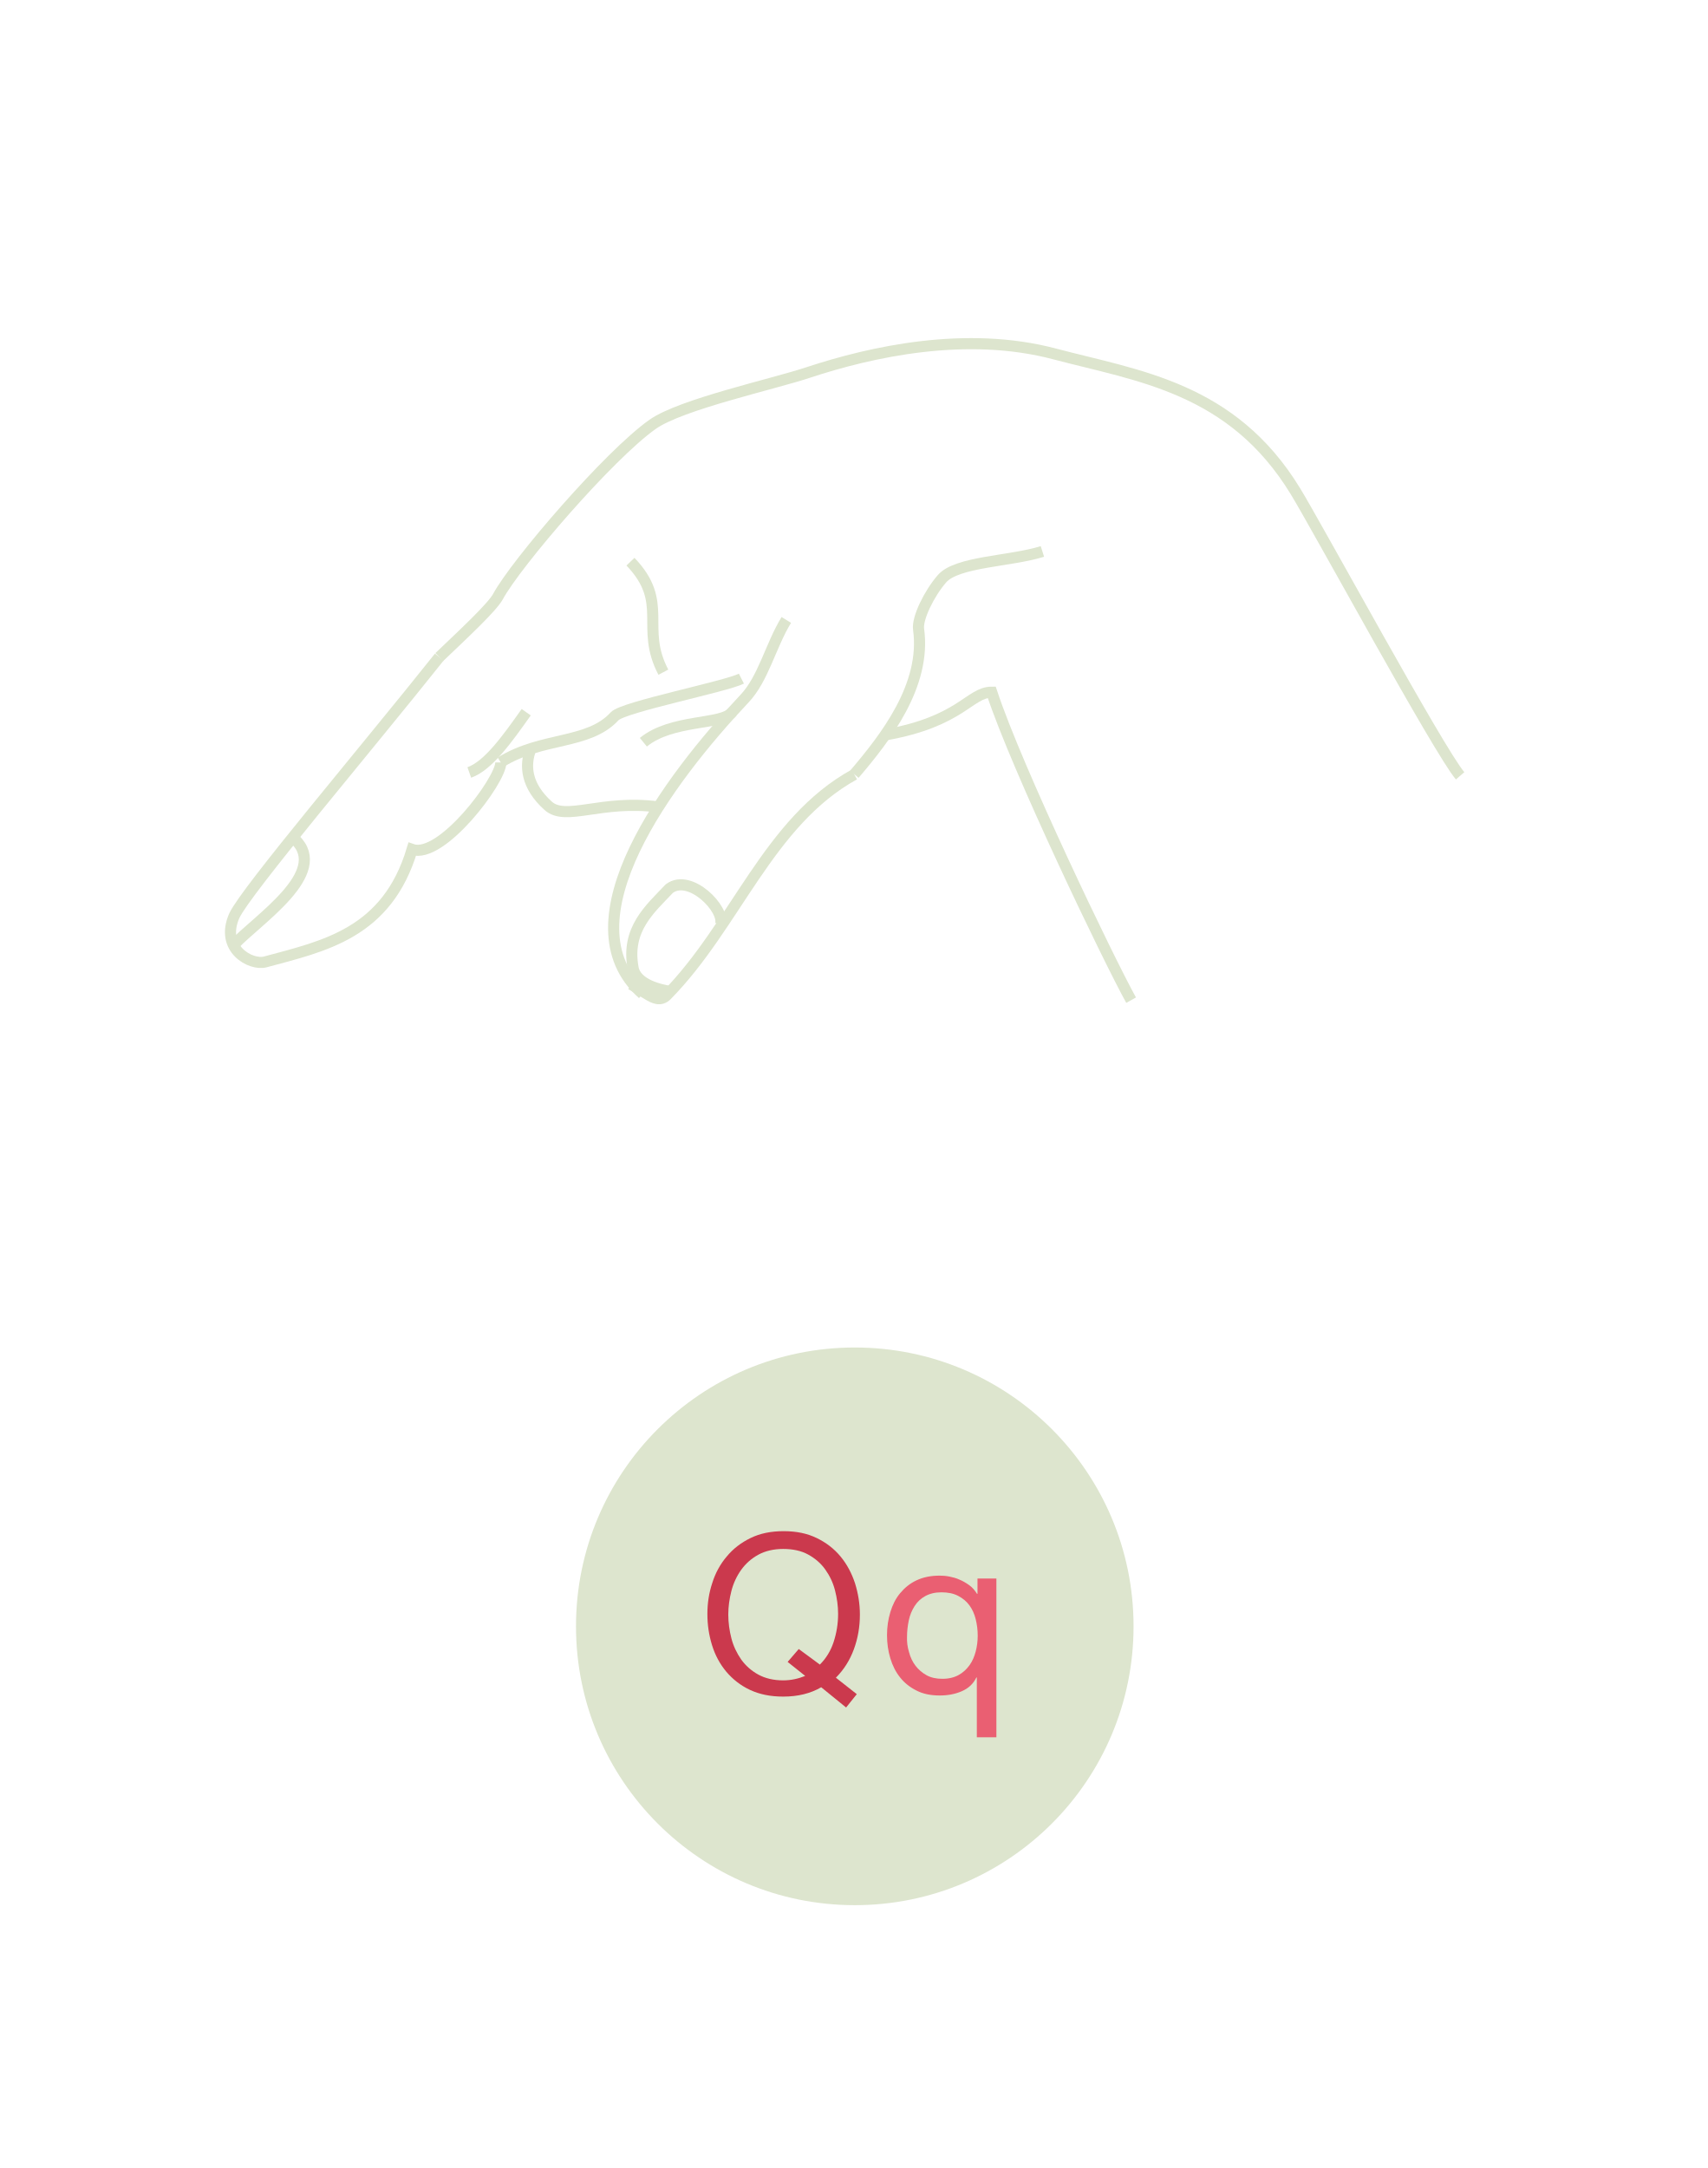
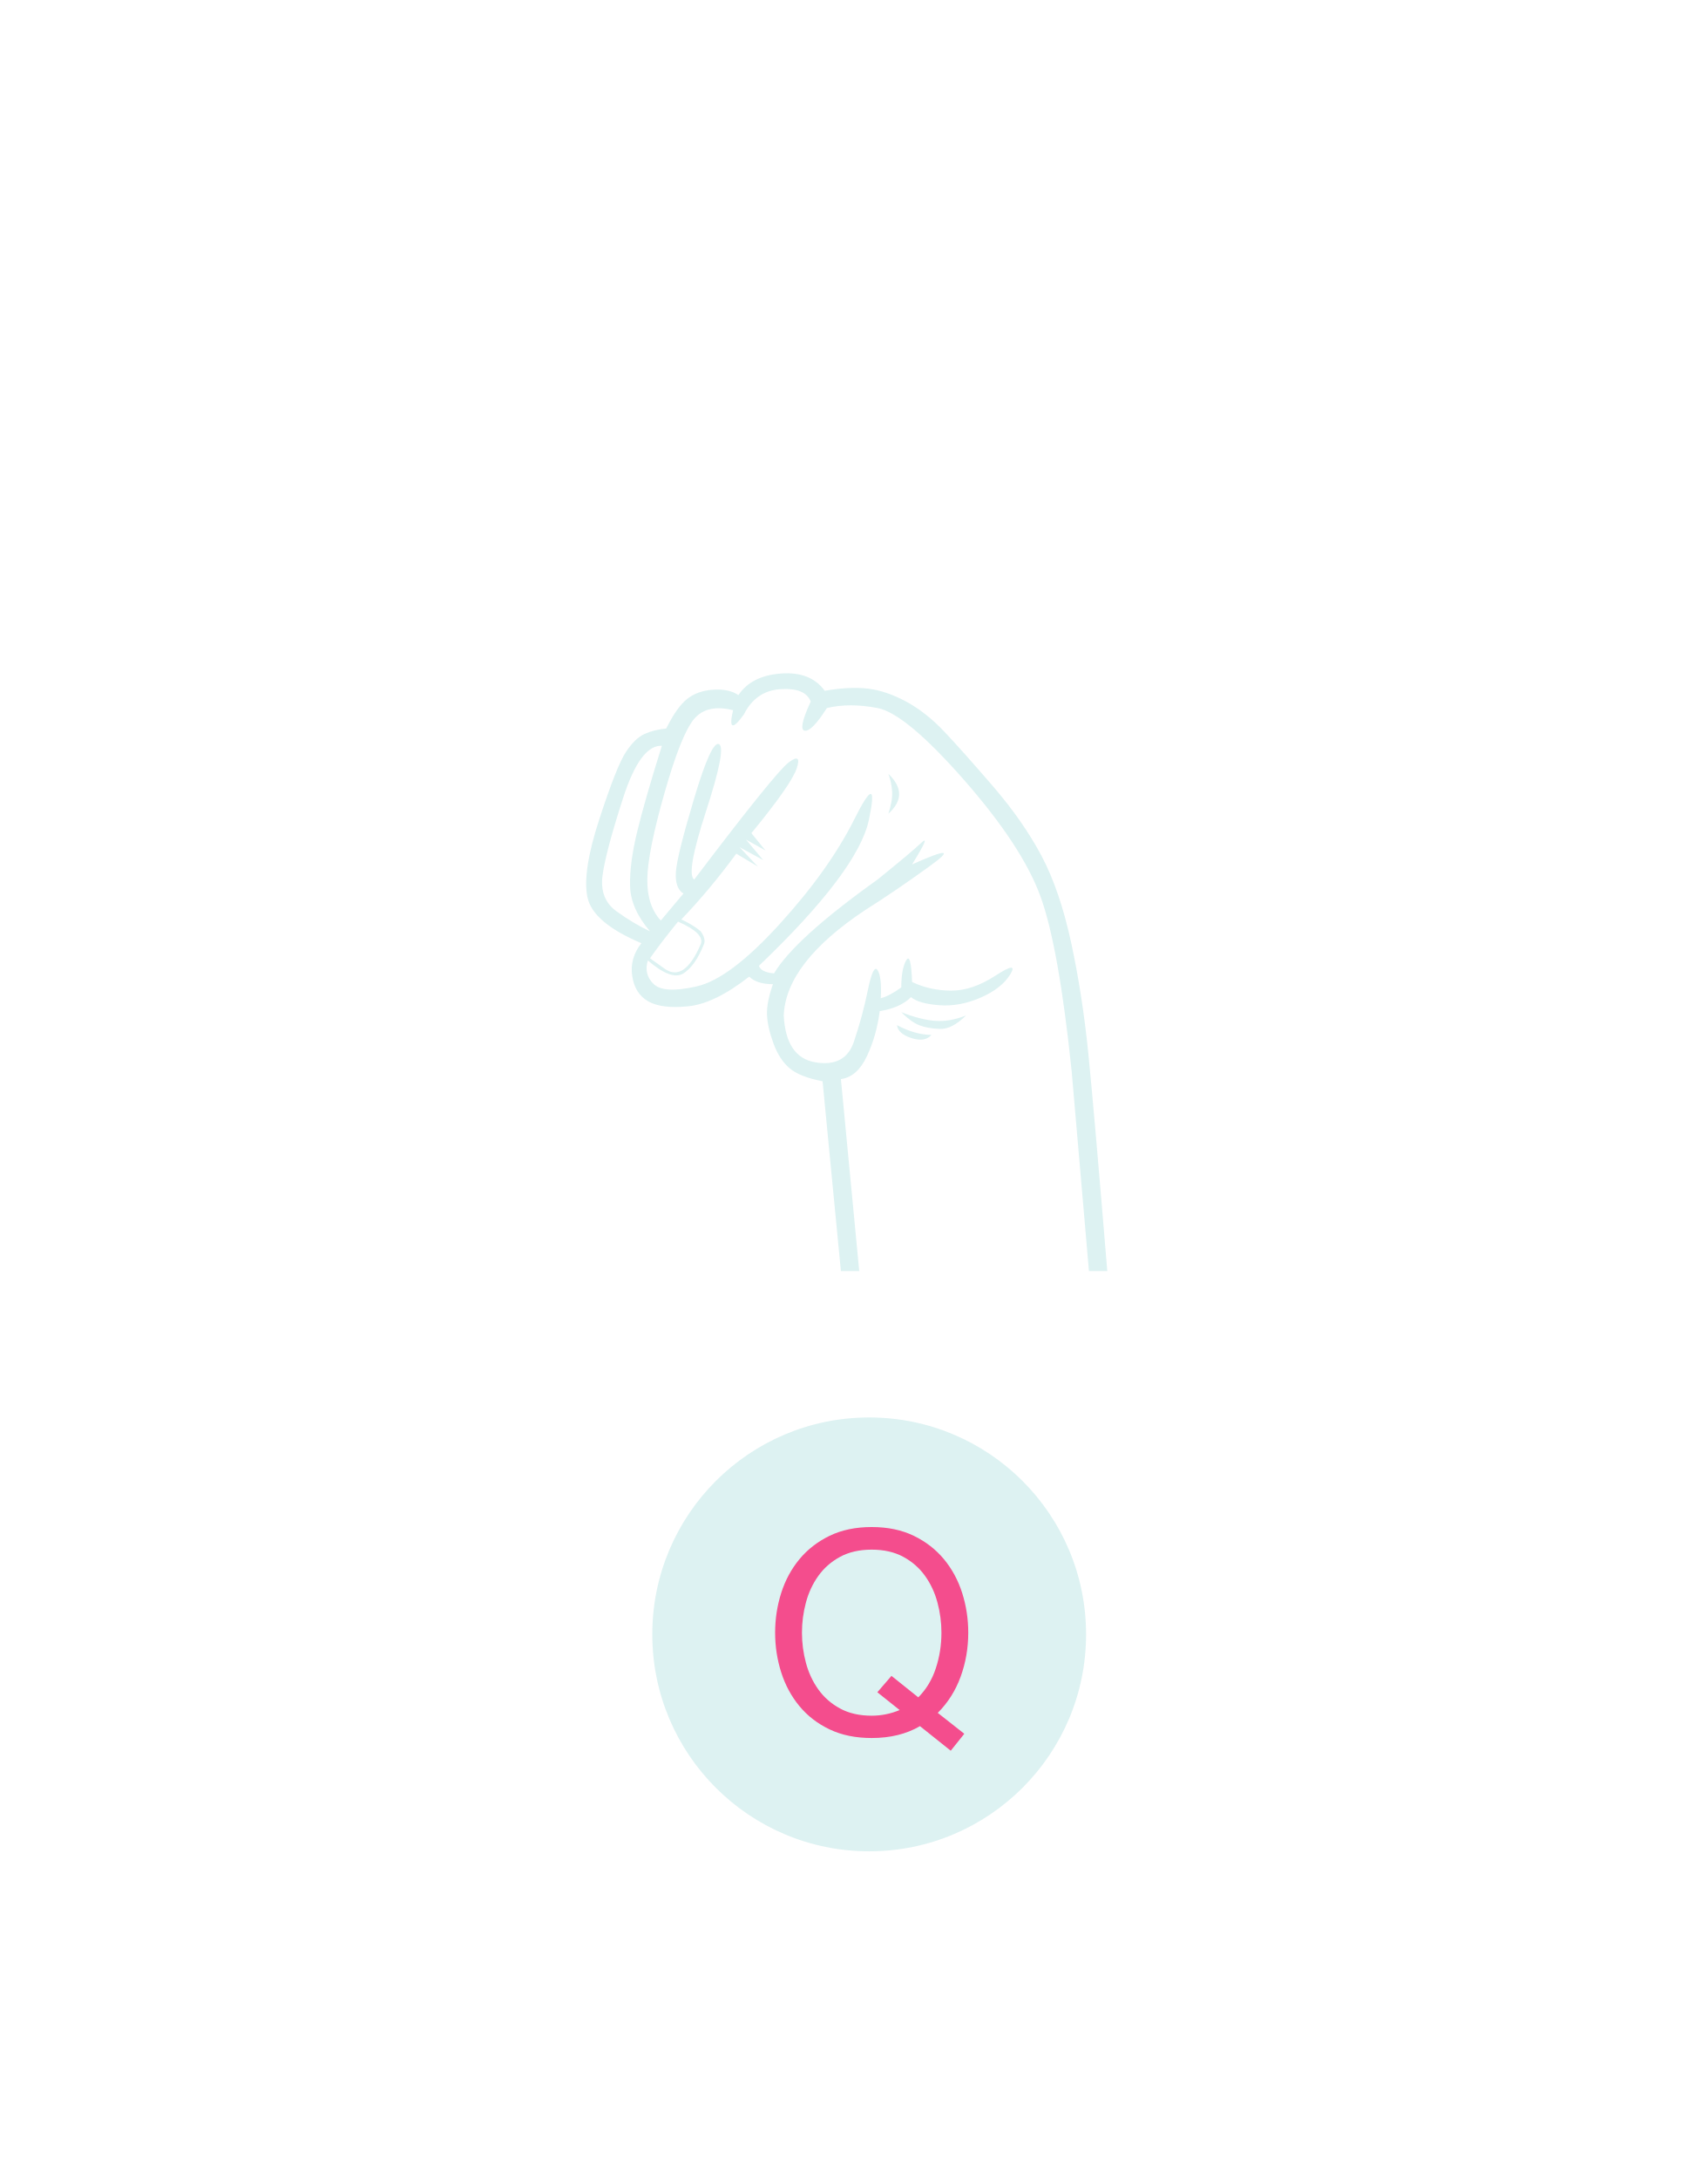
- <svg xmlns="http://www.w3.org/2000/svg" version="1.1" viewBox="0 0 768 975" enable-background="new 0 0 768 975" xml:space="preserve">
-   <circle fill="#DDE5CE" cx="384.5" cy="731.4" r="125.4" />
-   <path fill="#CB394D" d="M369.4 758.8c-4.8 2.8-10.5 4.2-17.1 4.2 -5.7 0-10.6-1-14.9-3 -4.3-2-7.8-4.8-10.7-8.2 -2.9-3.5-5-7.4-6.4-11.9 -1.4-4.5-2.1-9.2-2.1-14 0-4.9 0.7-9.5 2.2-14 1.4-4.5 3.6-8.5 6.5-11.9 2.9-3.5 6.4-6.2 10.7-8.3 4.3-2.1 9.2-3.1 14.9-3.1 5.7 0 10.6 1 14.9 3.1 4.3 2.1 7.8 4.8 10.7 8.3 2.9 3.5 5 7.5 6.5 12 1.4 4.5 2.2 9.2 2.2 14.1 0 5.5-0.9 10.7-2.7 15.6s-4.5 9.2-8.1 12.8l9.4 7.4 -4.8 6L369.4 758.8zM368.8 748.6c2.8-2.8 4.9-6.2 6.2-10.2 1.3-4 2-8.2 2-12.6 0-3.6-0.5-7.1-1.4-10.6 -0.9-3.5-2.4-6.6-4.4-9.4s-4.6-5-7.7-6.7c-3.1-1.7-6.9-2.5-11.2-2.5 -4.3 0-8.1 0.9-11.2 2.6 -3.1 1.7-5.7 4-7.7 6.8s-3.5 6-4.4 9.5c-0.9 3.5-1.4 7.1-1.4 10.6 0 3.6 0.5 7.2 1.4 10.7 0.9 3.5 2.4 6.6 4.4 9.5 2 2.8 4.6 5.1 7.7 6.8 3.1 1.7 6.9 2.6 11.2 2.6 3.4 0 6.7-0.7 9.9-2l-7.9-6.3 5-5.8L368.8 748.6z" />
-   <path fill="#EA5F72" d="M439.4 781.1v-26.7h-0.2c-1.4 2.9-3.6 4.9-6.6 6.2s-6.3 1.9-9.9 1.9c-4 0-7.5-0.7-10.4-2.2 -3-1.5-5.4-3.4-7.4-5.9 -2-2.5-3.4-5.3-4.4-8.6 -1-3.3-1.5-6.7-1.5-10.4 0-3.7 0.5-7.1 1.5-10.4 1-3.3 2.4-6.1 4.4-8.5 2-2.4 4.4-4.4 7.4-5.8 3-1.4 6.4-2.1 10.4-2.1 1.3 0 2.8 0.1 4.3 0.4 1.5 0.3 3.1 0.7 4.6 1.4 1.5 0.6 3 1.5 4.4 2.5 1.4 1 2.5 2.3 3.5 3.9h0.2v-6.9h8.5v71.4H439.4zM408.9 743c0.6 2.3 1.6 4.4 2.9 6.1s3 3.2 5 4.3c2 1.1 4.4 1.6 7.1 1.6 2.9 0 5.3-0.6 7.3-1.7 2-1.1 3.6-2.6 4.9-4.4 1.3-1.8 2.2-3.9 2.8-6.2 0.6-2.3 0.9-4.7 0.9-7.1 0-2.5-0.3-5-0.9-7.4 -0.6-2.4-1.5-4.4-2.8-6.2 -1.3-1.8-3-3.2-5.1-4.3s-4.6-1.6-7.5-1.6c-2.9 0-5.3 0.6-7.3 1.7 -2 1.1-3.6 2.6-4.8 4.5 -1.2 1.9-2.1 4-2.6 6.4 -0.5 2.4-0.8 4.9-0.8 7.4C407.9 738.4 408.2 740.7 408.9 743z" />
-   <path fill="none" stroke="#DDE5CE" stroke-width="5" stroke-miterlimit="10" d="M284.7 446.1c2.9-4.7 9.6 7.1 15.2 1.5 31-31.5 45.7-78 84.4-99.3" />
-   <path fill="none" stroke="#DDE5CE" stroke-width="5" stroke-miterlimit="10" d="M197.6 295.5c-32.6 41-86.8 104.8-92.2 116.3 -6.6 15 7.5 22.5 13.9 20.8 26.7-7.2 54.8-12.9 66.1-50.6 13.1 4.6 39.9-31 39.9-39.1" />
-   <path fill="none" stroke="#DDE5CE" stroke-width="5" stroke-miterlimit="10" d="M656.8 348.9c-9.4-10.9-64.4-112.2-74.1-128 -28.5-46.7-70.8-51.8-108.2-61.7 -39.9-10.6-82.7-1-110.9 8.3 -15.9 5.3-57.2 14.3-70 23.3 -19.6 13.8-61.5 62.5-69.6 77.5 -2.7 4.9-15.3 16.6-26.4 27.2" />
-   <path fill="none" stroke="#DDE5CE" stroke-width="5" stroke-miterlimit="10" d="M384.3 348.2c14-16.4 32.4-40 28.9-65.2 -0.7-4.9 4.7-16 10.5-22.7 6.7-7.8 30.9-7.8 45.2-12.3" />
-   <path fill="none" stroke="#DDE5CE" stroke-width="5" stroke-miterlimit="10" d="M324.1 415.8c2.2-6.9-13.7-23.1-23-16.2 -8.7 9.2-19.6 18.3-16.3 35.8 1.4 7.6 13 9.9 16.3 10.4" />
-   <path fill="none" stroke="#DDE5CE" stroke-width="5" stroke-miterlimit="10" d="M289.1 447c-36.6-32.4 11.8-96.8 45.7-132.7 8.6-9 11.8-23.9 18.9-35.5" />
-   <path fill="none" stroke="#DDE5CE" stroke-width="5" stroke-miterlimit="10" d="M298.4 302.3c-10.7-20.2 2.9-31.2-14.8-49.7" />
-   <path fill="none" stroke="#DDE5CE" stroke-width="5" stroke-miterlimit="10" d="M333.5 305.2c-7.1 3.6-53.1 12.7-57 16.9 -11.8 12.9-32.7 9.1-51.3 20.7" />
-   <path fill="none" stroke="#DDE5CE" stroke-width="5" stroke-miterlimit="10" d="M301.1 335.5" />
-   <path fill="none" stroke="#DDE5CE" stroke-width="5" stroke-miterlimit="10" d="M296.1 362.9c-25.6-3.4-41.6 6.6-49.5-0.5 -10-9-10.7-18.1-7.8-25.7" />
-   <path fill="none" stroke="#DDE5CE" stroke-width="5" stroke-miterlimit="10" d="M105 425.1c10.9-11.6 43.4-32.5 27.7-47.6" />
-   <path fill="none" stroke="#DDE5CE" stroke-width="5" stroke-miterlimit="10" d="M329.3 320.3c-4.4 5.8-27.1 3-39.9 13.5" />
-   <path fill="none" stroke="#DDE5CE" stroke-width="5" stroke-miterlimit="10" d="M398.2 330.5c34.2-6 37.9-19.2 47.9-19.2 11.4 34.6 52.7 120.5 62.7 138.5" />
-   <path fill="none" stroke="#DDE5CE" stroke-width="5" stroke-miterlimit="10" d="M236.7 320.3c-8.5 12-17.1 24.1-25.6 27.1" />
+ <svg xmlns="http://www.w3.org/2000/svg" version="1.1" id="Layer_1" viewBox="0 -275 768 980" enable-background="new 0 -275 768 980" xml:space="preserve">
+   <circle fill="#DDF2F2" cx="390.99" cy="460.061" r="97.564" />
+   <polyline fill="none" points="249.222,303.977 249.222,-135.874 676.135,-135.874 676.135,303.977 " />
+   <g enable-background="new    ">
+     <path fill="#DDF2F2" d="M395.734,179.754c-0.971,7.444-2.912,14.236-5.822,20.376c-2.912,6.148-6.793,9.544-11.645,10.188   l8.248,86.353h-8.248l-8.248-85.381c-6.792-1.29-11.726-3.229-14.795-5.82c-3.078-2.586-5.504-6.306-7.278-11.158   c-1.782-4.852-2.752-9.134-2.912-12.857c-0.166-3.712,0.729-8.322,2.668-13.826c-4.852,0-8.414-1.128-10.672-3.394   c-10.354,8.088-19.49,12.538-27.41,13.34c-7.928,0.812-13.91,0.084-17.95-2.183c-4.046-2.26-6.472-6.063-7.275-11.399   c-0.812-5.338,0.56-10.265,4.124-14.796c-14.555-6.141-22.643-13.017-24.256-20.62c-1.622-7.594,0.159-19.32,5.336-35.172   c5.17-15.843,9.134-25.87,11.886-30.076c2.744-4.202,5.58-6.952,8.49-8.248c2.91-1.29,6.14-2.1,9.702-2.426   c3.229-6.464,6.382-10.916,9.46-13.342c3.069-2.425,6.951-3.796,11.644-4.124c4.685-0.318,8.49,0.485,11.4,2.426   c3.88-5.82,10.264-9.05,19.162-9.704c8.892-0.642,15.441,1.942,19.648,7.764c7.436-1.29,13.902-1.616,19.404-0.97   c5.496,0.652,11.232,2.592,17.221,5.82c5.98,3.237,11.719,7.764,17.223,13.584c5.496,5.821,12.771,13.994,21.832,24.5   c9.051,10.514,16.328,20.943,21.832,31.292c5.496,10.354,9.943,23.37,13.34,39.052c3.396,15.689,5.98,32.428,7.762,50.21   c1.773,17.791,4.607,50.287,8.49,97.509h-8.248l-7.762-89.748c-3.881-37.514-8.574-63.794-14.068-78.834   c-5.502-15.04-16.98-32.504-34.443-52.394c-17.465-19.889-30.404-30.639-38.811-32.26c-8.414-1.616-16.008-1.616-22.799,0   c-4.535,7.117-7.847,10.514-9.947,10.188c-2.108-0.318-1.212-4.686,2.668-13.1c-1.624-4.2-6.148-6.062-13.584-5.578   c-7.444,0.483-12.94,4.292-16.494,11.399c-5.178,7.118-6.792,6.473-4.852-1.939c-7.763-1.942-13.584-0.645-17.465,3.88   c-3.88,4.532-8.329,15.607-13.34,33.23c-5.018,17.63-7.602,30.487-7.762,38.567c-0.166,8.088,1.856,14.395,6.063,18.92   l10.188-12.128c-2.592-1.616-3.722-4.852-3.396-9.704c0.317-4.85,3.069-15.926,8.247-33.229   c5.171-17.299,8.893-25.387,11.158-24.256c2.258,1.136,0.318,11.157-5.821,30.077c-6.148,18.921-7.929,29.19-5.337,30.805   c24.257-32.019,38.402-49.559,42.45-52.637c4.04-3.069,5.252-2.182,3.639,2.669c-1.624,4.852-8.414,14.554-20.376,29.109   l6.306,7.762l-8.732-4.852l7.763,9.216l-10.672-5.819l8.247,8.729l-9.703-5.82c-8.088,10.998-16.334,20.86-24.742,29.593   c3.554,1.623,6.466,3.396,8.731,5.338c1.614,2.266,2.101,4.208,1.456,5.819c-2.592,6.475-5.662,10.841-9.216,13.101   c-3.563,2.266-8.899,0.326-16.01-5.822c-1.296,4.208-0.41,7.762,2.668,10.672c3.07,2.912,9.536,3.238,19.406,0.97   c9.861-2.258,22.231-11.558,37.111-27.894c14.872-16.328,26.115-32.094,33.716-47.3c7.594-15.198,9.777-15.114,6.549,0.244   c-3.236,15.365-19.73,37.279-49.483,65.733c0.645,1.94,2.91,3.078,6.792,3.396c6.14-10.349,21.664-24.416,46.572-42.208   c10.021-8.08,16.57-13.584,19.648-16.494c3.07-2.91,1.697,0.326-4.125,9.704c15.844-7.112,18.512-6.87,8.006,0.726   c-10.516,7.604-20.133,14.152-28.867,19.648c-23.938,15.85-36.226,31.7-36.87,47.542c0.644,12.614,5.412,19.646,14.311,21.102   c8.893,1.458,14.631-1.613,17.223-9.216c2.584-7.596,4.684-15.358,6.307-23.286c1.615-7.922,3.07-10.916,4.365-8.976   c1.291,1.941,1.773,6.147,1.457,12.616c2.584-0.645,5.654-2.261,9.215-4.853c0-5.496,0.729-9.538,2.184-12.128   c1.457-2.584,2.344,0.652,2.67,9.704c5.494,2.592,11.398,3.88,17.707,3.88s12.932-2.26,19.891-6.792   c6.951-4.526,9.133-4.684,6.547-0.484c-2.592,4.208-7.033,7.687-13.34,10.431c-6.307,2.752-12.537,3.88-18.678,3.396   c-6.148-0.483-10.354-1.698-12.613-3.638C406.566,176.684,401.871,178.785,395.734,179.754z M297.738,60.415   c-6.474-0.318-12.294,7.52-17.464,23.53c-5.176,16.01-8.248,27.576-9.216,34.688c-0.971,7.118,1.128,12.538,6.306,16.25   c5.168,3.723,10.188,6.716,15.04,8.977c-5.822-6.792-8.816-13.584-8.976-20.376c-0.166-6.792,0.888-14.872,3.153-24.257   C288.837,89.846,292.56,76.909,297.738,60.415z M315.202,149.676c1.288-3.228-2.107-6.624-10.188-10.188   c-5.505,6.792-9.704,12.294-12.614,16.494l6.792,4.852C305.014,164.716,310.35,161,315.202,149.676z M399.613,90.978   c1.291-3.882,1.859-7.195,1.699-9.945c-0.166-2.744-0.729-5.412-1.699-8.006C406.08,79.174,406.08,85.157,399.613,90.978z    M419.02,190.428c-1.939,2.267-4.934,2.75-8.975,1.456c-4.047-1.29-6.23-3.229-6.549-5.822   C408.99,188.972,414.168,190.428,419.02,190.428z M405.436,180.243c5.822,2.266,10.916,3.562,15.283,3.88   c4.365,0.324,8.973-0.486,13.824-2.426c-4.207,4.208-8.172,6.229-11.885,6.062c-3.723-0.157-6.793-0.726-9.219-1.698   C411.014,185.088,408.346,183.153,405.436,180.243z" />
+   </g>
+   <g enable-background="new    ">
+     <path fill="#F44D8D" d="M413.838,501.332c-6.096,3.557-13.336,5.338-21.721,5.338c-7.197,0-13.506-1.293-18.924-3.877   c-5.42-2.582-9.952-6.074-13.589-10.479c-3.643-4.402-6.374-9.461-8.192-15.178c-1.822-5.715-2.731-11.664-2.731-17.846   s0.909-12.131,2.731-17.846c1.82-5.717,4.55-10.775,8.192-15.18c3.64-4.4,8.169-7.916,13.589-10.543   c5.418-2.623,11.727-3.938,18.924-3.938s13.506,1.312,18.926,3.938c5.418,2.625,9.949,6.141,13.592,10.543   c3.639,4.404,6.369,9.461,8.191,15.18c1.82,5.713,2.73,11.664,2.73,17.846c0,6.943-1.145,13.549-3.432,19.814   c-2.285,6.268-5.715,11.686-10.287,16.258l11.939,9.398l-6.096,7.621L413.838,501.332z M413.076,488.377   c3.557-3.557,6.18-7.895,7.875-13.02c1.693-5.123,2.541-10.479,2.541-16.066c0-4.574-0.594-9.082-1.779-13.527   c-1.186-4.447-3.047-8.449-5.588-12.004c-2.539-3.557-5.799-6.414-9.779-8.572c-3.98-2.16-8.723-3.24-14.227-3.24   s-10.246,1.08-14.225,3.24c-3.982,2.158-7.24,5.016-9.781,8.572c-2.539,3.555-4.404,7.557-5.587,12.004   c-1.187,4.445-1.778,8.953-1.778,13.527c0,4.572,0.592,9.08,1.778,13.527c1.186,4.447,3.048,8.447,5.587,12.002   c2.541,3.557,5.799,6.414,9.781,8.574c3.979,2.158,8.719,3.238,14.225,3.238c4.318,0,8.51-0.846,12.576-2.541l-10.033-8.002   l6.35-7.369L413.076,488.377z" />
+   </g>
</svg>
